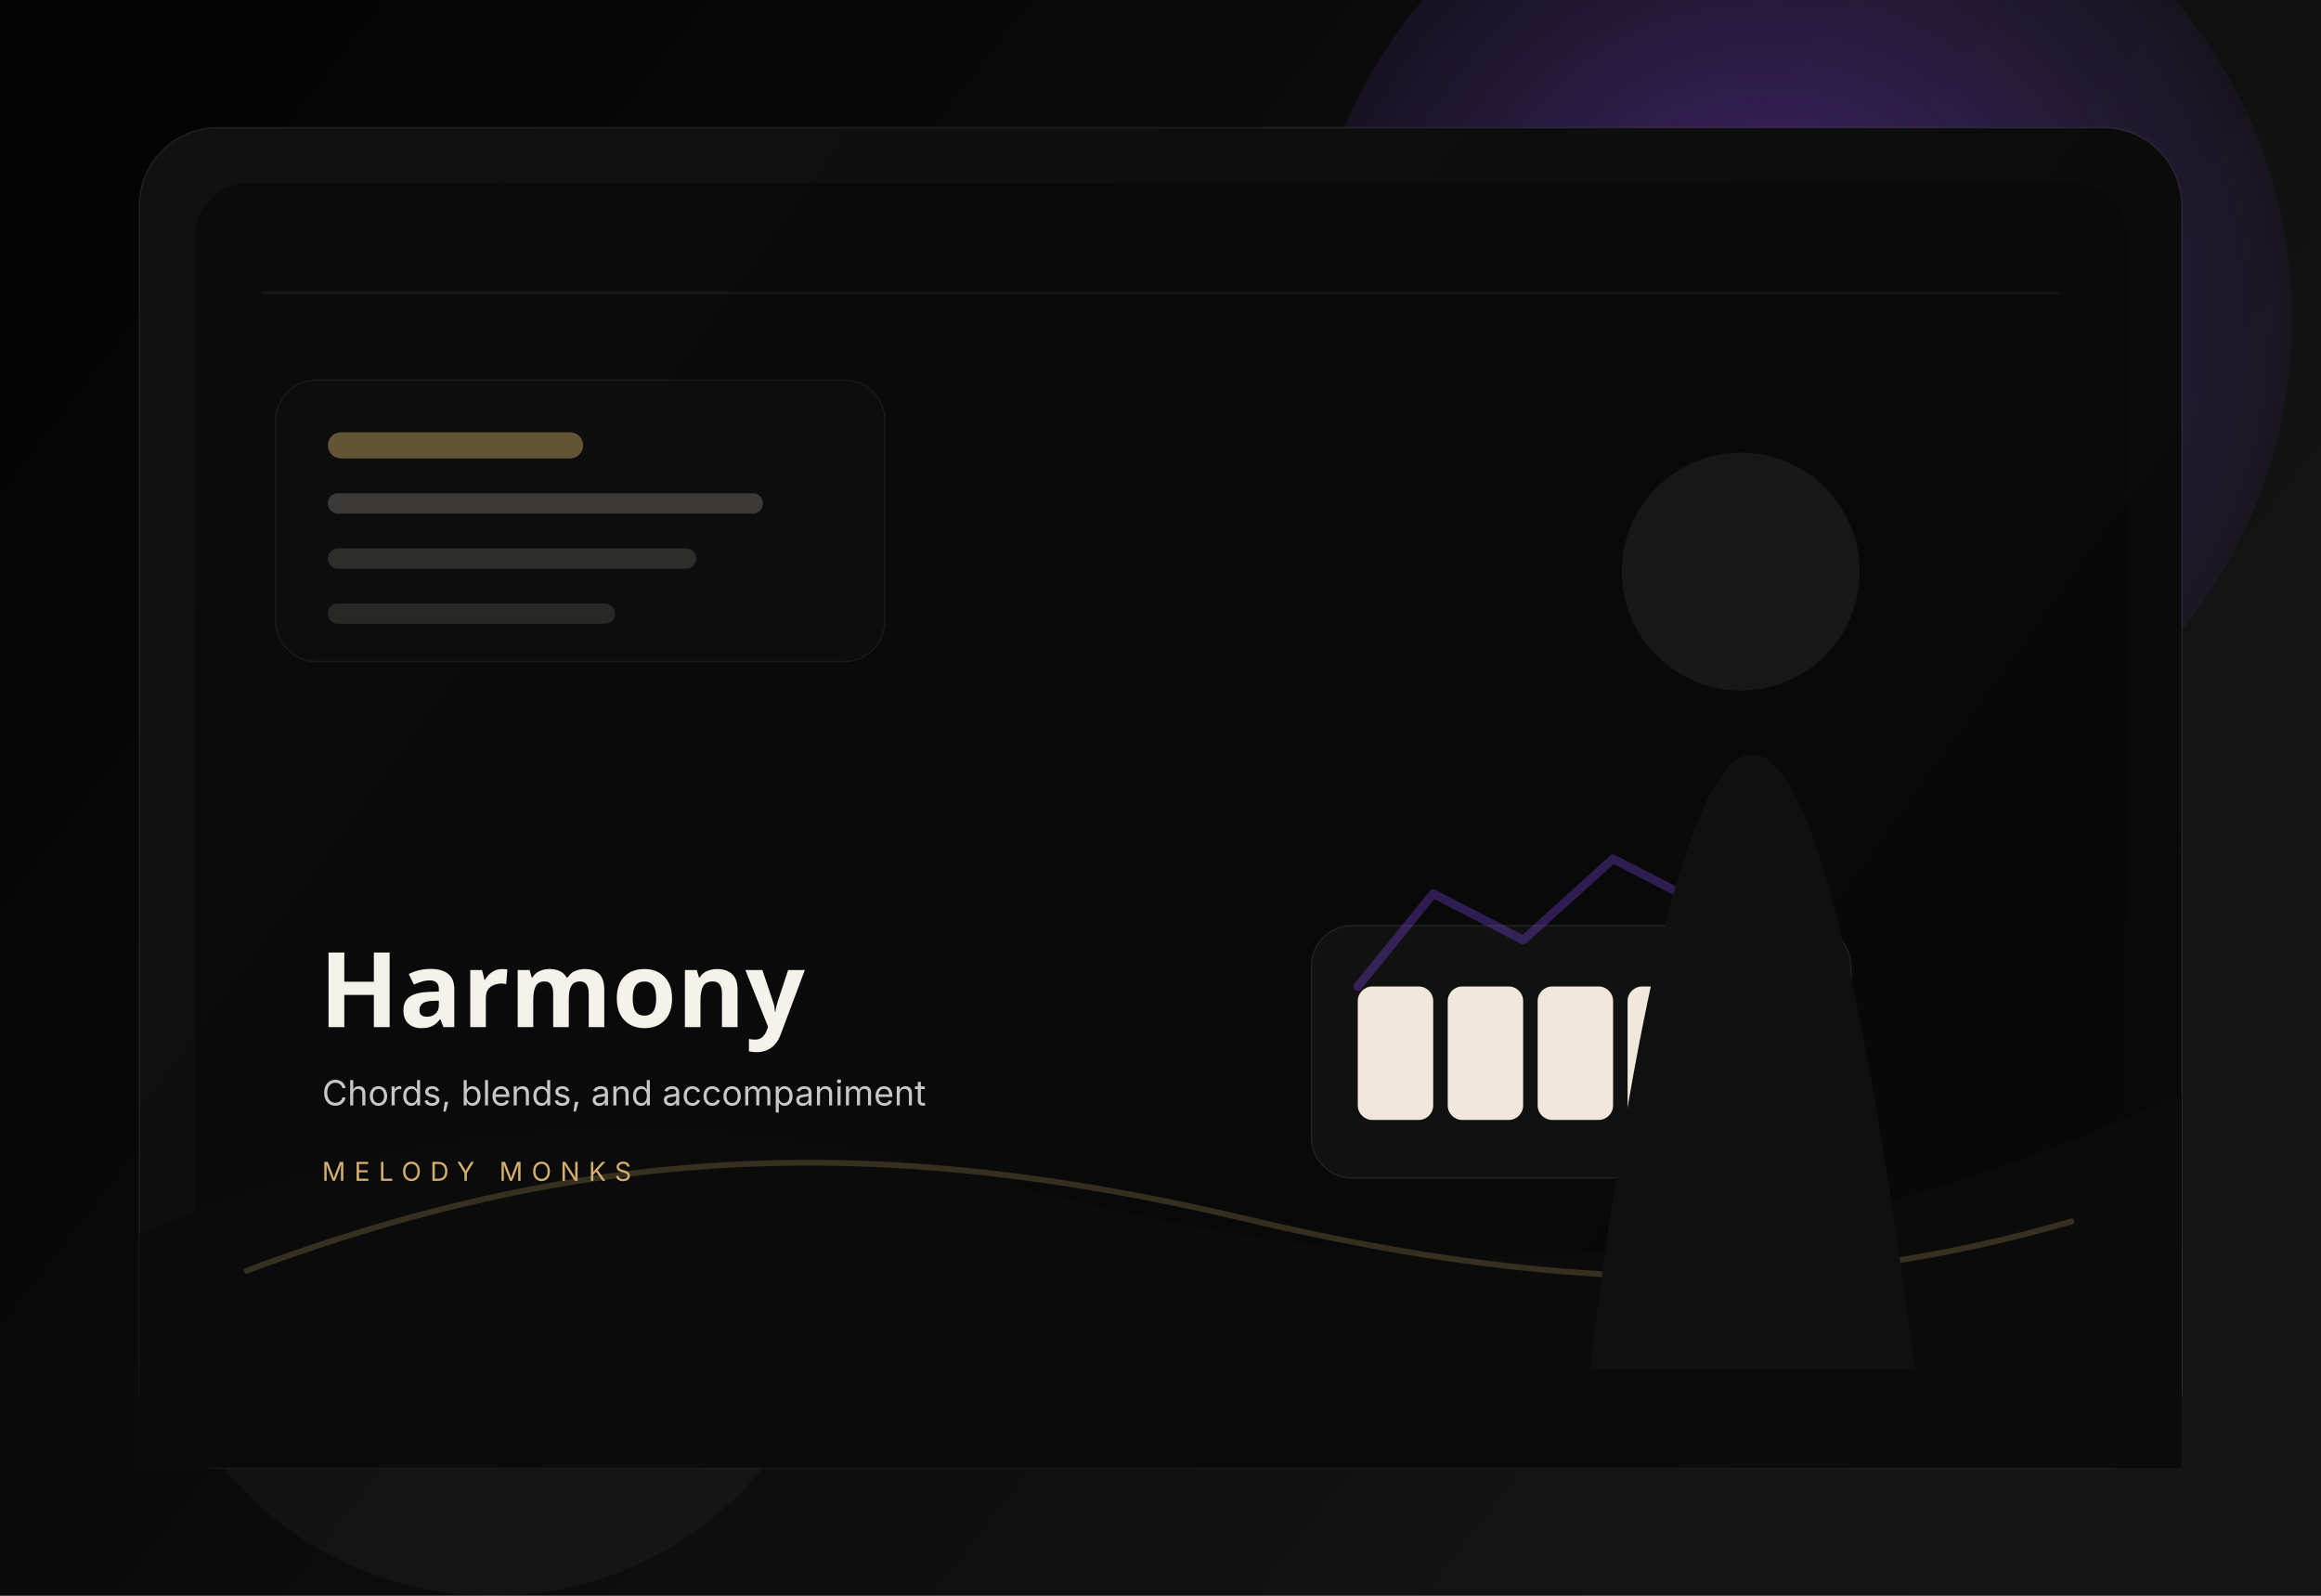
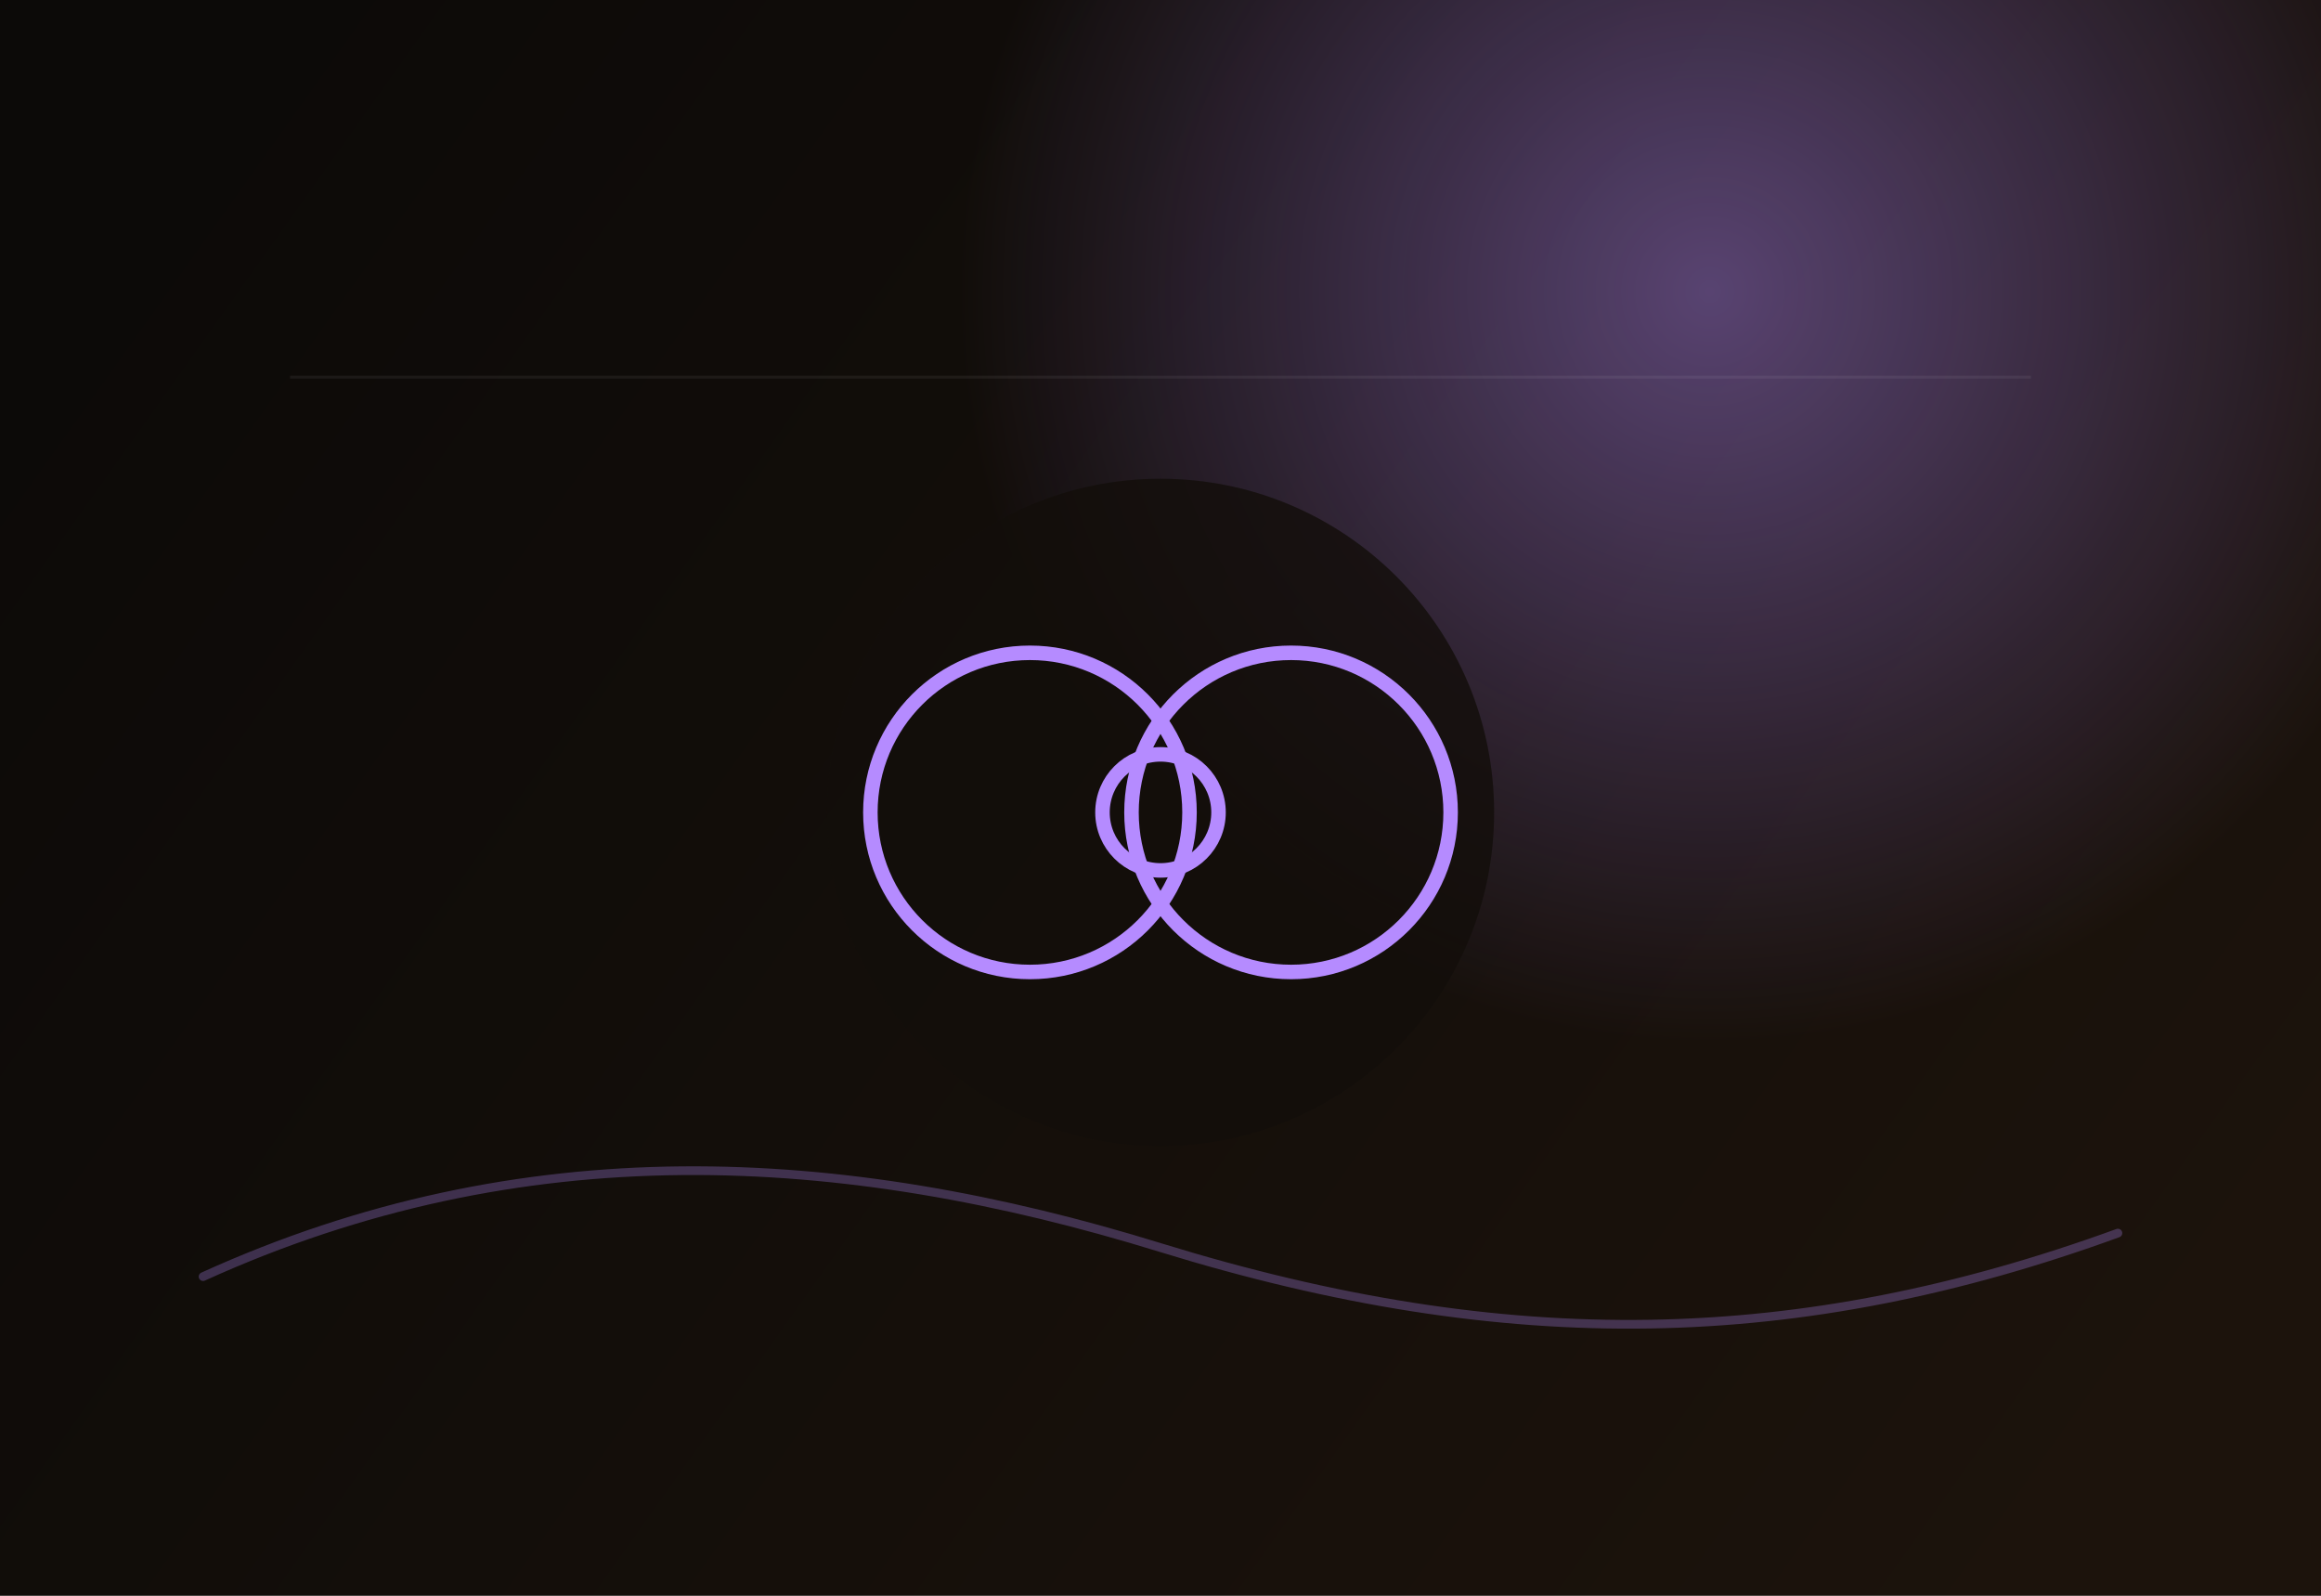
<svg xmlns="http://www.w3.org/2000/svg" width="1600" height="1100" viewBox="0 0 1600 1100" fill="none">
  <defs>
-     <linearGradient id="bg" x1="160" y1="60" x2="1420" y2="1040" gradientUnits="userSpaceOnUse">
-       <stop offset="0" stop-color="#040404" />
-       <stop offset="1" stop-color="#161616" />
+     <linearGradient id="bg" x1="140" y1="80" x2="1460" y2="1020" gradientUnits="userSpaceOnUse">
+       <stop offset="0" stop-color="#0c0a08" />
+       <stop offset="1" stop-color="#1c130c" />
    </linearGradient>
-     <radialGradient id="glow" cx="0" cy="0" r="1" gradientUnits="userSpaceOnUse" gradientTransform="translate(1220 220) rotate(45) scale(420)">
-       <stop offset="0" stop-color="#8A4CF6" stop-opacity="0.42" />
-       <stop offset="1" stop-color="#8A4CF6" stop-opacity="0" />
+     <radialGradient id="glow" cx="0" cy="0" r="1" gradientUnits="userSpaceOnUse" gradientTransform="translate(1180 200) rotate(40) scale(520)">
+       <stop offset="0" stop-color="#b58bff" stop-opacity="0.42" />
+       <stop offset="1" stop-color="#b58bff" stop-opacity="0" />
    </radialGradient>
-     <linearGradient id="panel" x1="220" y1="150" x2="1340" y2="960" gradientUnits="userSpaceOnUse">
-       <stop offset="0" stop-color="#111111" />
-       <stop offset="1" stop-color="#090909" />
-     </linearGradient>
  </defs>
  <rect width="1600" height="1100" fill="url(#bg)" />
-   <circle cx="1240" cy="220" r="340" fill="url(#glow)" />
-   <circle cx="340" cy="860" r="240" fill="#FFFFFF" fill-opacity="0.03" />
-   <rect x="96" y="88" width="1408" height="924" rx="54" fill="url(#panel)" stroke="rgba(255,255,255,0.08)" />
-   <rect x="134" y="126" width="1332" height="848" rx="38" fill="#090909" fill-opacity="0.65" />
-   <path d="M96 850C298 768 478 760 700 818C948 882 1184 900 1504 754V1012H96V850Z" fill="#0B0B0B" />
-   <path d="M180 202H1420" stroke="rgba(255,255,255,0.05)" stroke-width="2" />
-   <path d="M170 876C410 786 612 782 858 840C1092 896 1262 890 1428 842" stroke="#D3AF6B" stroke-opacity="0.22" stroke-width="4" stroke-linecap="round" />
-   <rect x="904" y="638" width="372" height="174" rx="28" fill="#111111" stroke="rgba(255,255,255,0.08)" />
-   <rect x="936" y="680" width="52" height="92" rx="10" fill="#F0E8DA" />
-   <rect x="998" y="680" width="52" height="92" rx="10" fill="#F0E8DA" />
-   <rect x="1060" y="680" width="52" height="92" rx="10" fill="#F0E8DA" />
-   <rect x="1122" y="680" width="52" height="92" rx="10" fill="#F0E8DA" />
-   <path d="M936 680L988 616L1050 648L1112 592L1174 624" stroke="#8A4CF6" stroke-opacity="0.30" stroke-width="6" stroke-linecap="round" stroke-linejoin="round" />
-   <circle cx="1200" cy="394" r="82" fill="#171717" />
-   <path d="M1096 944C1120 746 1160 520 1208 520C1256 520 1294 744 1320 944H1096Z" fill="#101010" />
-   <rect x="190" y="262" width="420" height="194" rx="28" fill="#0D0D0D" stroke="rgba(255,255,255,0.06)" />
-   <rect x="226" y="298" width="176" height="18" rx="9" fill="#D3AF6B" fill-opacity="0.44" />
-   <rect x="226" y="340" width="300" height="14" rx="7" fill="#F5F2EC" fill-opacity="0.20" />
-   <rect x="226" y="378" width="254" height="14" rx="7" fill="#F5F2EC" fill-opacity="0.14" />
-   <rect x="226" y="416" width="198" height="14" rx="7" fill="#F5F2EC" fill-opacity="0.12" />
-   <text x="220" y="708" fill="#F5F2EC" font-family="Montserrat, sans-serif" font-size="72" font-weight="700">Harmony</text>
-   <text x="222" y="762" fill="#C7C7C7" font-family="Inter, sans-serif" font-size="24">Chords, blends, and accompaniment</text>
-   <text x="222" y="814" fill="#D3AF6B" font-family="Inter, sans-serif" font-size="18" letter-spacing="6">MELODY MONKS</text>
+   <rect width="1600" height="1100" fill="url(#glow)" />
+   <path d="M140 880C360 780 580 792 800 860C1040 934 1240 930 1460 850" stroke="#b58bff" stroke-opacity="0.28" stroke-width="6" stroke-linecap="round" />
+   <path d="M200 260H1400" stroke="#ffffff" stroke-opacity="0.06" stroke-width="2" />
+   <g transform="translate(800 560)" stroke="#b58bff" stroke-width="10" stroke-linecap="round" stroke-linejoin="round">
+     <circle cx="0" cy="0" r="230" fill="#120e0a" opacity="0.82" stroke="none" />
+     <circle cx="-90" cy="0" r="110" />
+     <circle cx="90" cy="0" r="110" />
+     <circle cx="0" cy="0" r="40" />
+   </g>
</svg>
